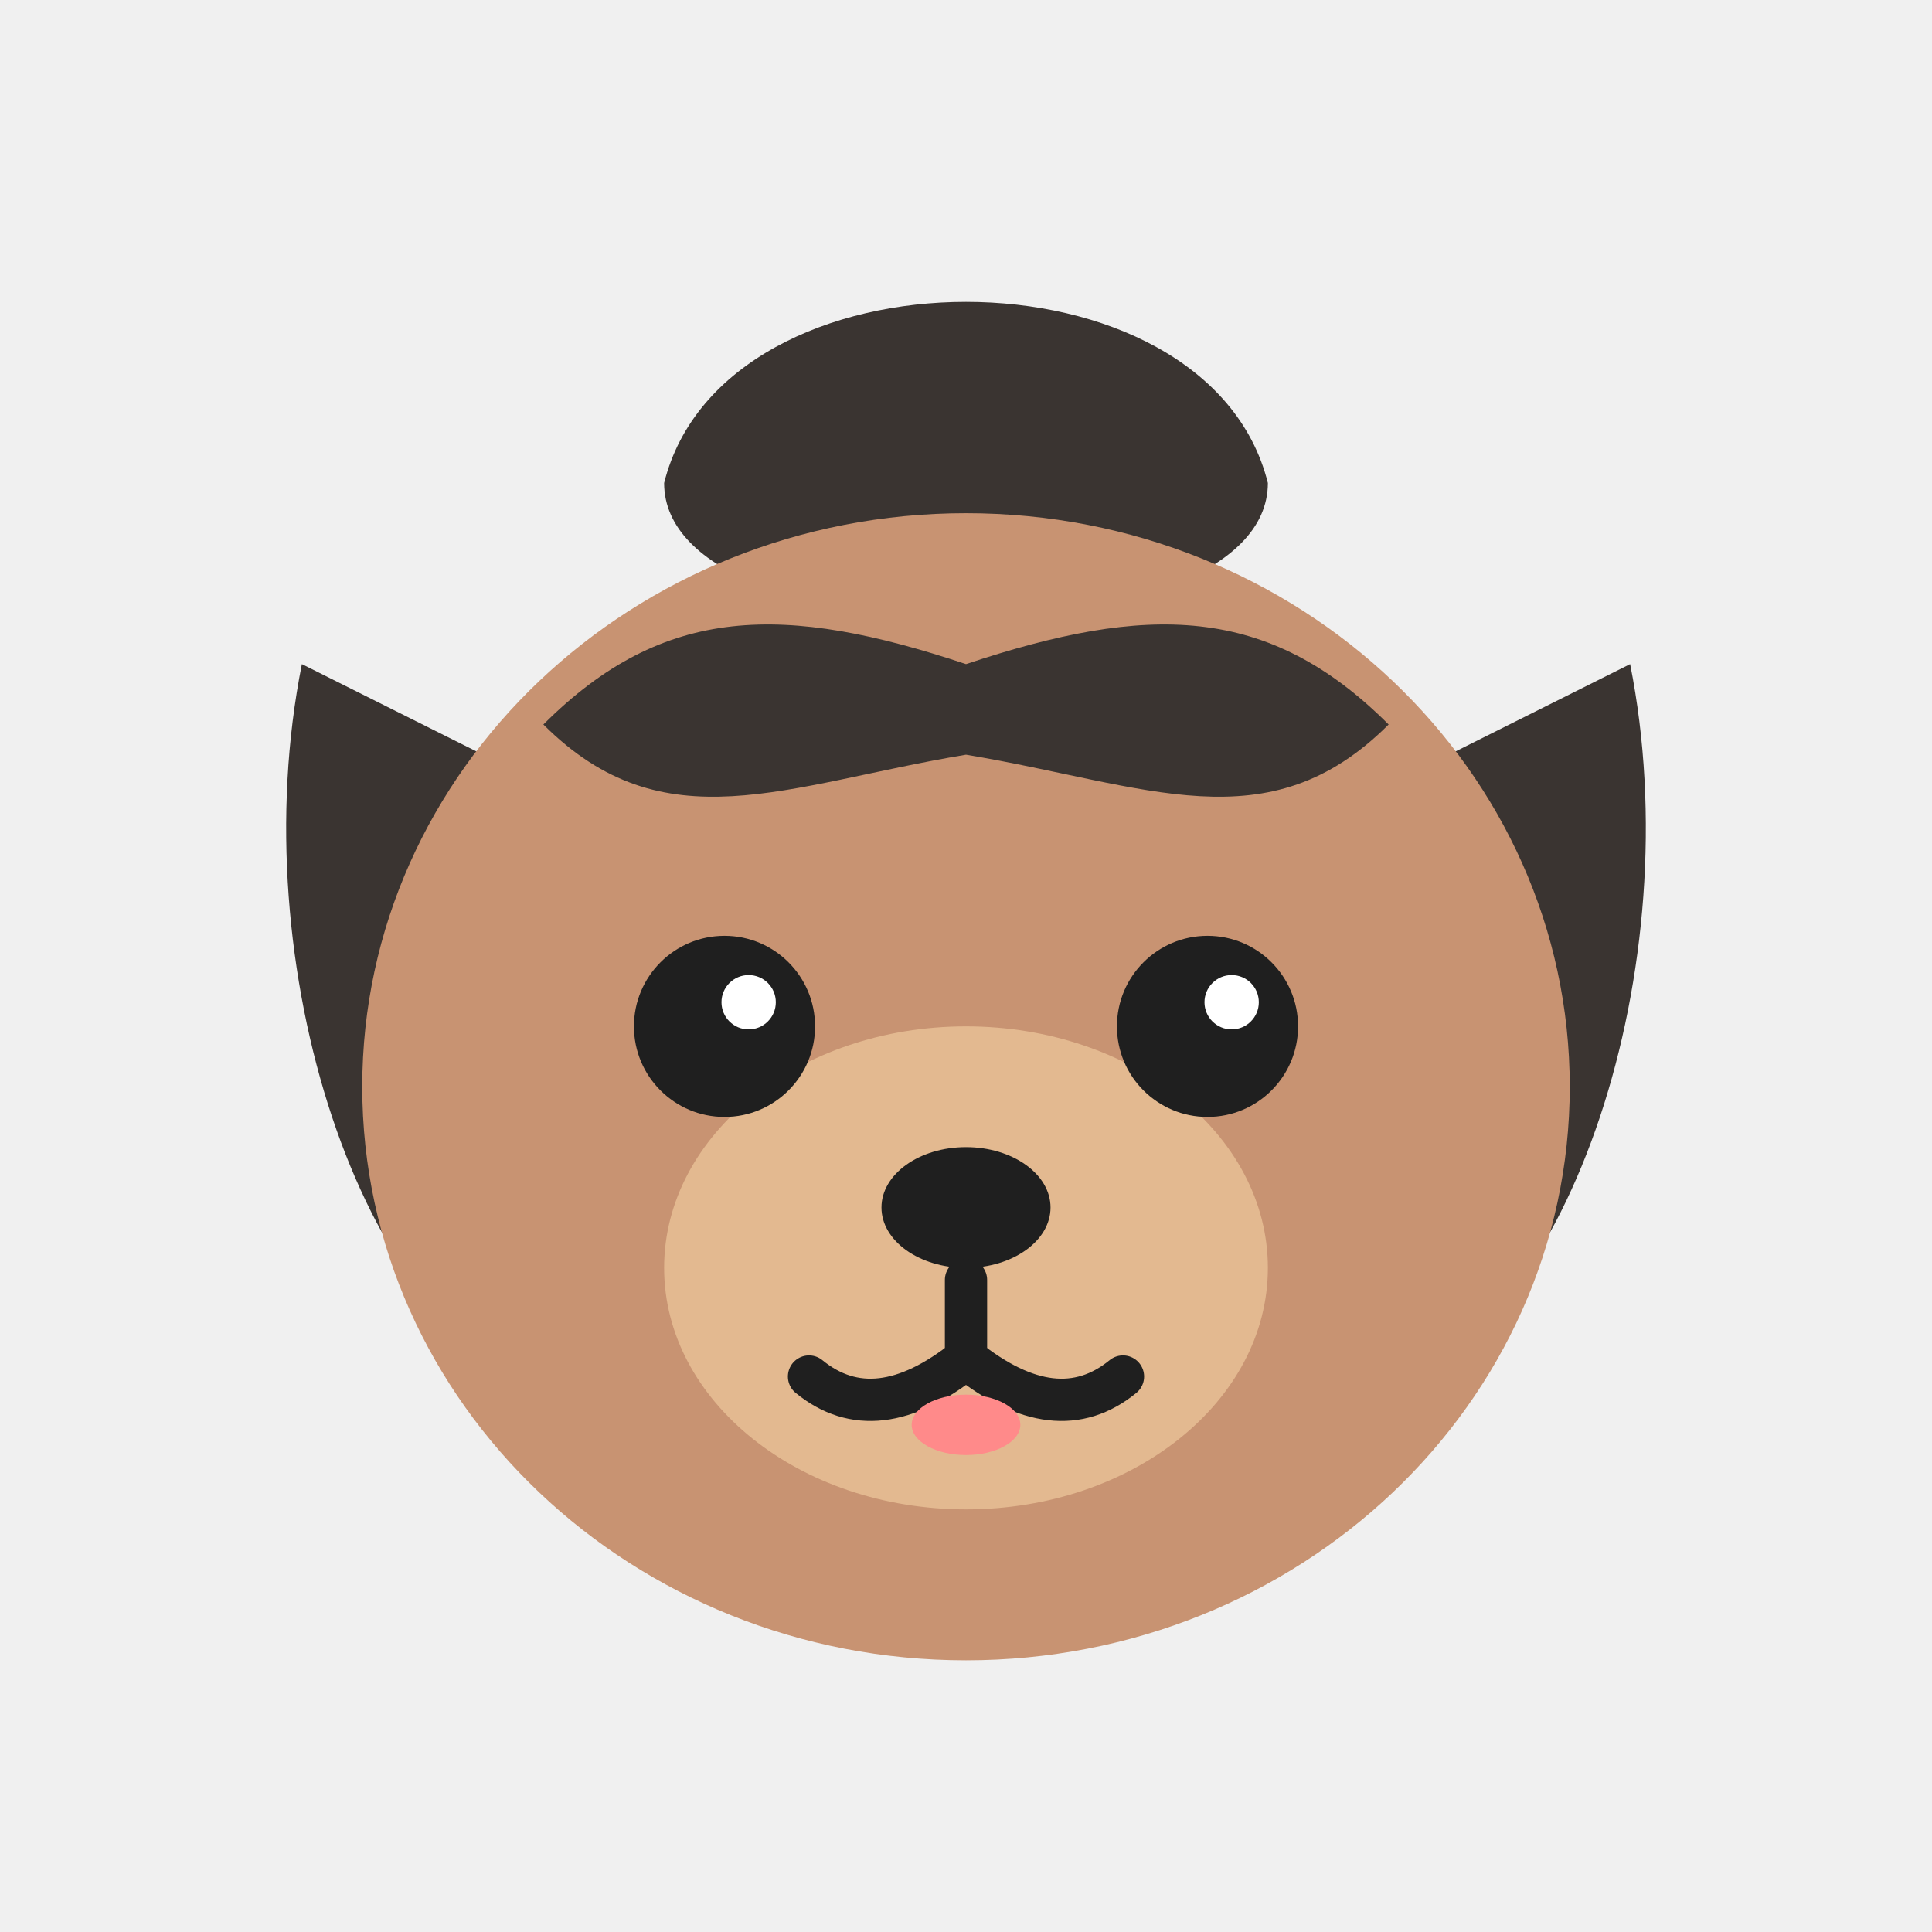
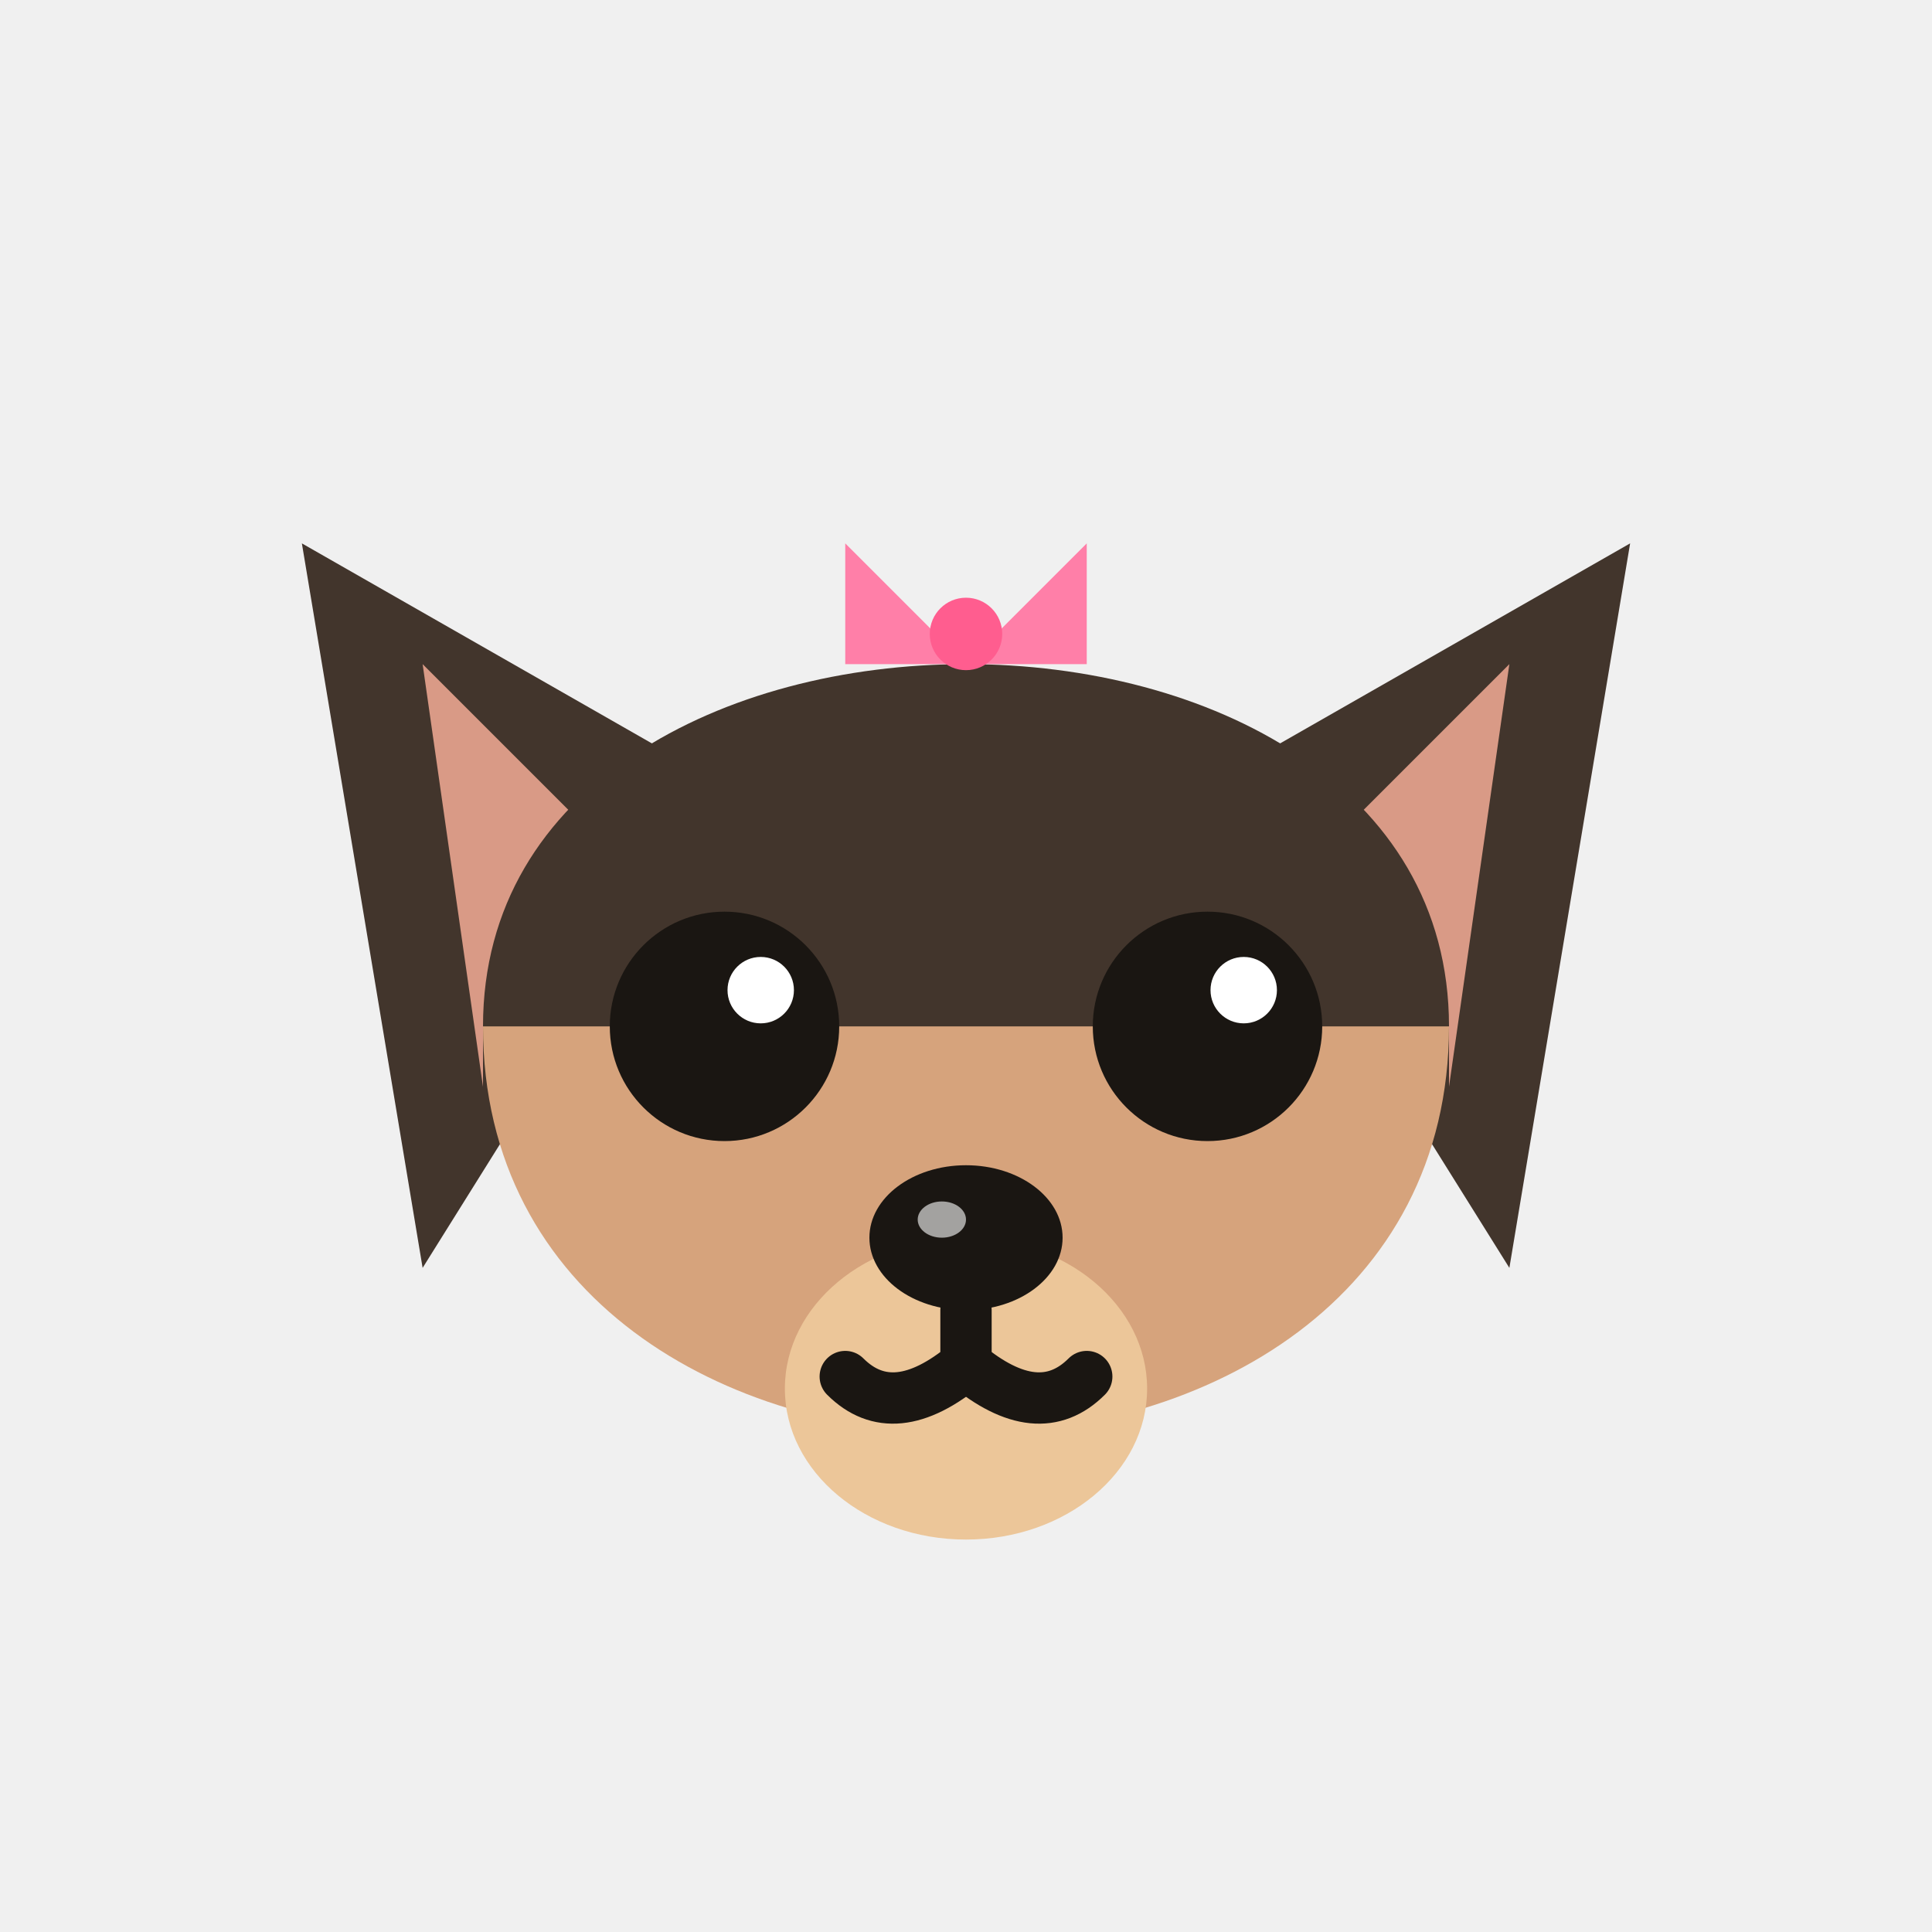
<svg xmlns="http://www.w3.org/2000/svg" viewBox="0 0 32 32">
-   <path d="M5 11 C 4 16 6 22 9 23 L 11 14 Z" fill="#3a3431" />
-   <path d="M27 11 C 28 16 26 22 23 23 L 21 14 Z" fill="#3a3431" />
-   <path d="M11 8 C 12 4 20 4 21 8 C 21 11 11 11 11 8 Z" fill="#3a3431" />
-   <ellipse cx="16" cy="18" rx="10" ry="9.5" fill="#c89372" />
-   <ellipse cx="16" cy="21" rx="5" ry="4" fill="#e3b990" />
-   <path d="M9 12 C 11 10 13 10 16 11 C 19 10 21 10 23 12 C 21 14 19 13 16 12.5 C 13 13 11 14 9 12 Z" fill="#3a3431" />
-   <circle cx="12" cy="17" r="1.5" fill="#1f1f1f" />
-   <circle cx="20" cy="17" r="1.5" fill="#1f1f1f" />
-   <circle cx="12.4" cy="16.6" r="0.45" fill="#ffffff" />
-   <circle cx="20.4" cy="16.6" r="0.45" fill="#ffffff" />
-   <ellipse cx="16" cy="20" rx="1.4" ry="1" fill="#1f1f1f" />
-   <path d="M16 21.2 V 22.5" stroke="#1f1f1f" stroke-width="0.7" stroke-linecap="round" />
-   <path d="M16 22.5 Q 14.5 23.7 13.4 22.8" stroke="#1f1f1f" stroke-width="0.7" stroke-linecap="round" fill="none" />
-   <path d="M16 22.5 Q 17.5 23.7 18.6 22.8" stroke="#1f1f1f" stroke-width="0.7" stroke-linecap="round" fill="none" />
-   <ellipse cx="16" cy="23.6" rx="0.9" ry="0.5" fill="#ff8a8a" />
+   <path d="M5 9 L 7 21 L 12 13 Z" fill="#42352c" />
+   <path d="M27 9 L 25 21 L 20 13 Z" fill="#42352c" />
+   <path d="M7 11 L 8 18 L 10 14 Z" fill="#d99a86" />
+   <path d="M25 11 L 24 18 L 22 14 Z" fill="#d99a86" />
+   <path d="M8 17 C 8 9 24 9 24 17 L 24 18 L 8 18 Z" fill="#42352c" />
+   <path d="M8 17 C 8 26 24 26 24 17 Z" fill="#d6a37c" />
+   <ellipse cx="16" cy="23" rx="3" ry="2.5" fill="#ecc699" />
+   <circle cx="12" cy="17" r="1.9" fill="#1a1612" />
+   <circle cx="20" cy="17" r="1.9" fill="#1a1612" />
+   <circle cx="12.6" cy="16.4" r="0.55" fill="#ffffff" />
+   <circle cx="20.6" cy="16.4" r="0.55" fill="#ffffff" />
+   <ellipse cx="16" cy="20.5" rx="1.6" ry="1.2" fill="#1a1612" />
+   <ellipse cx="15.6" cy="20.2" rx="0.4" ry="0.3" fill="#ffffff" opacity="0.6" />
+   <path d="M16 21.7 V 22.6 Q 14.8 23.6 14 22.8" stroke="#1a1612" stroke-width="0.85" stroke-linecap="round" fill="none" />
+   <path d="M16 22.6 Q 17.2 23.6 18 22.8" stroke="#1a1612" stroke-width="0.85" stroke-linecap="round" fill="none" />
+   <path d="M14 9 L 16 11 L 18 9 L 18 11 L 16 11 L 14 11 Z" fill="#ff7fa8" />
+   <circle cx="16" cy="10.5" r="0.6" fill="#ff5d8f" />
</svg>
